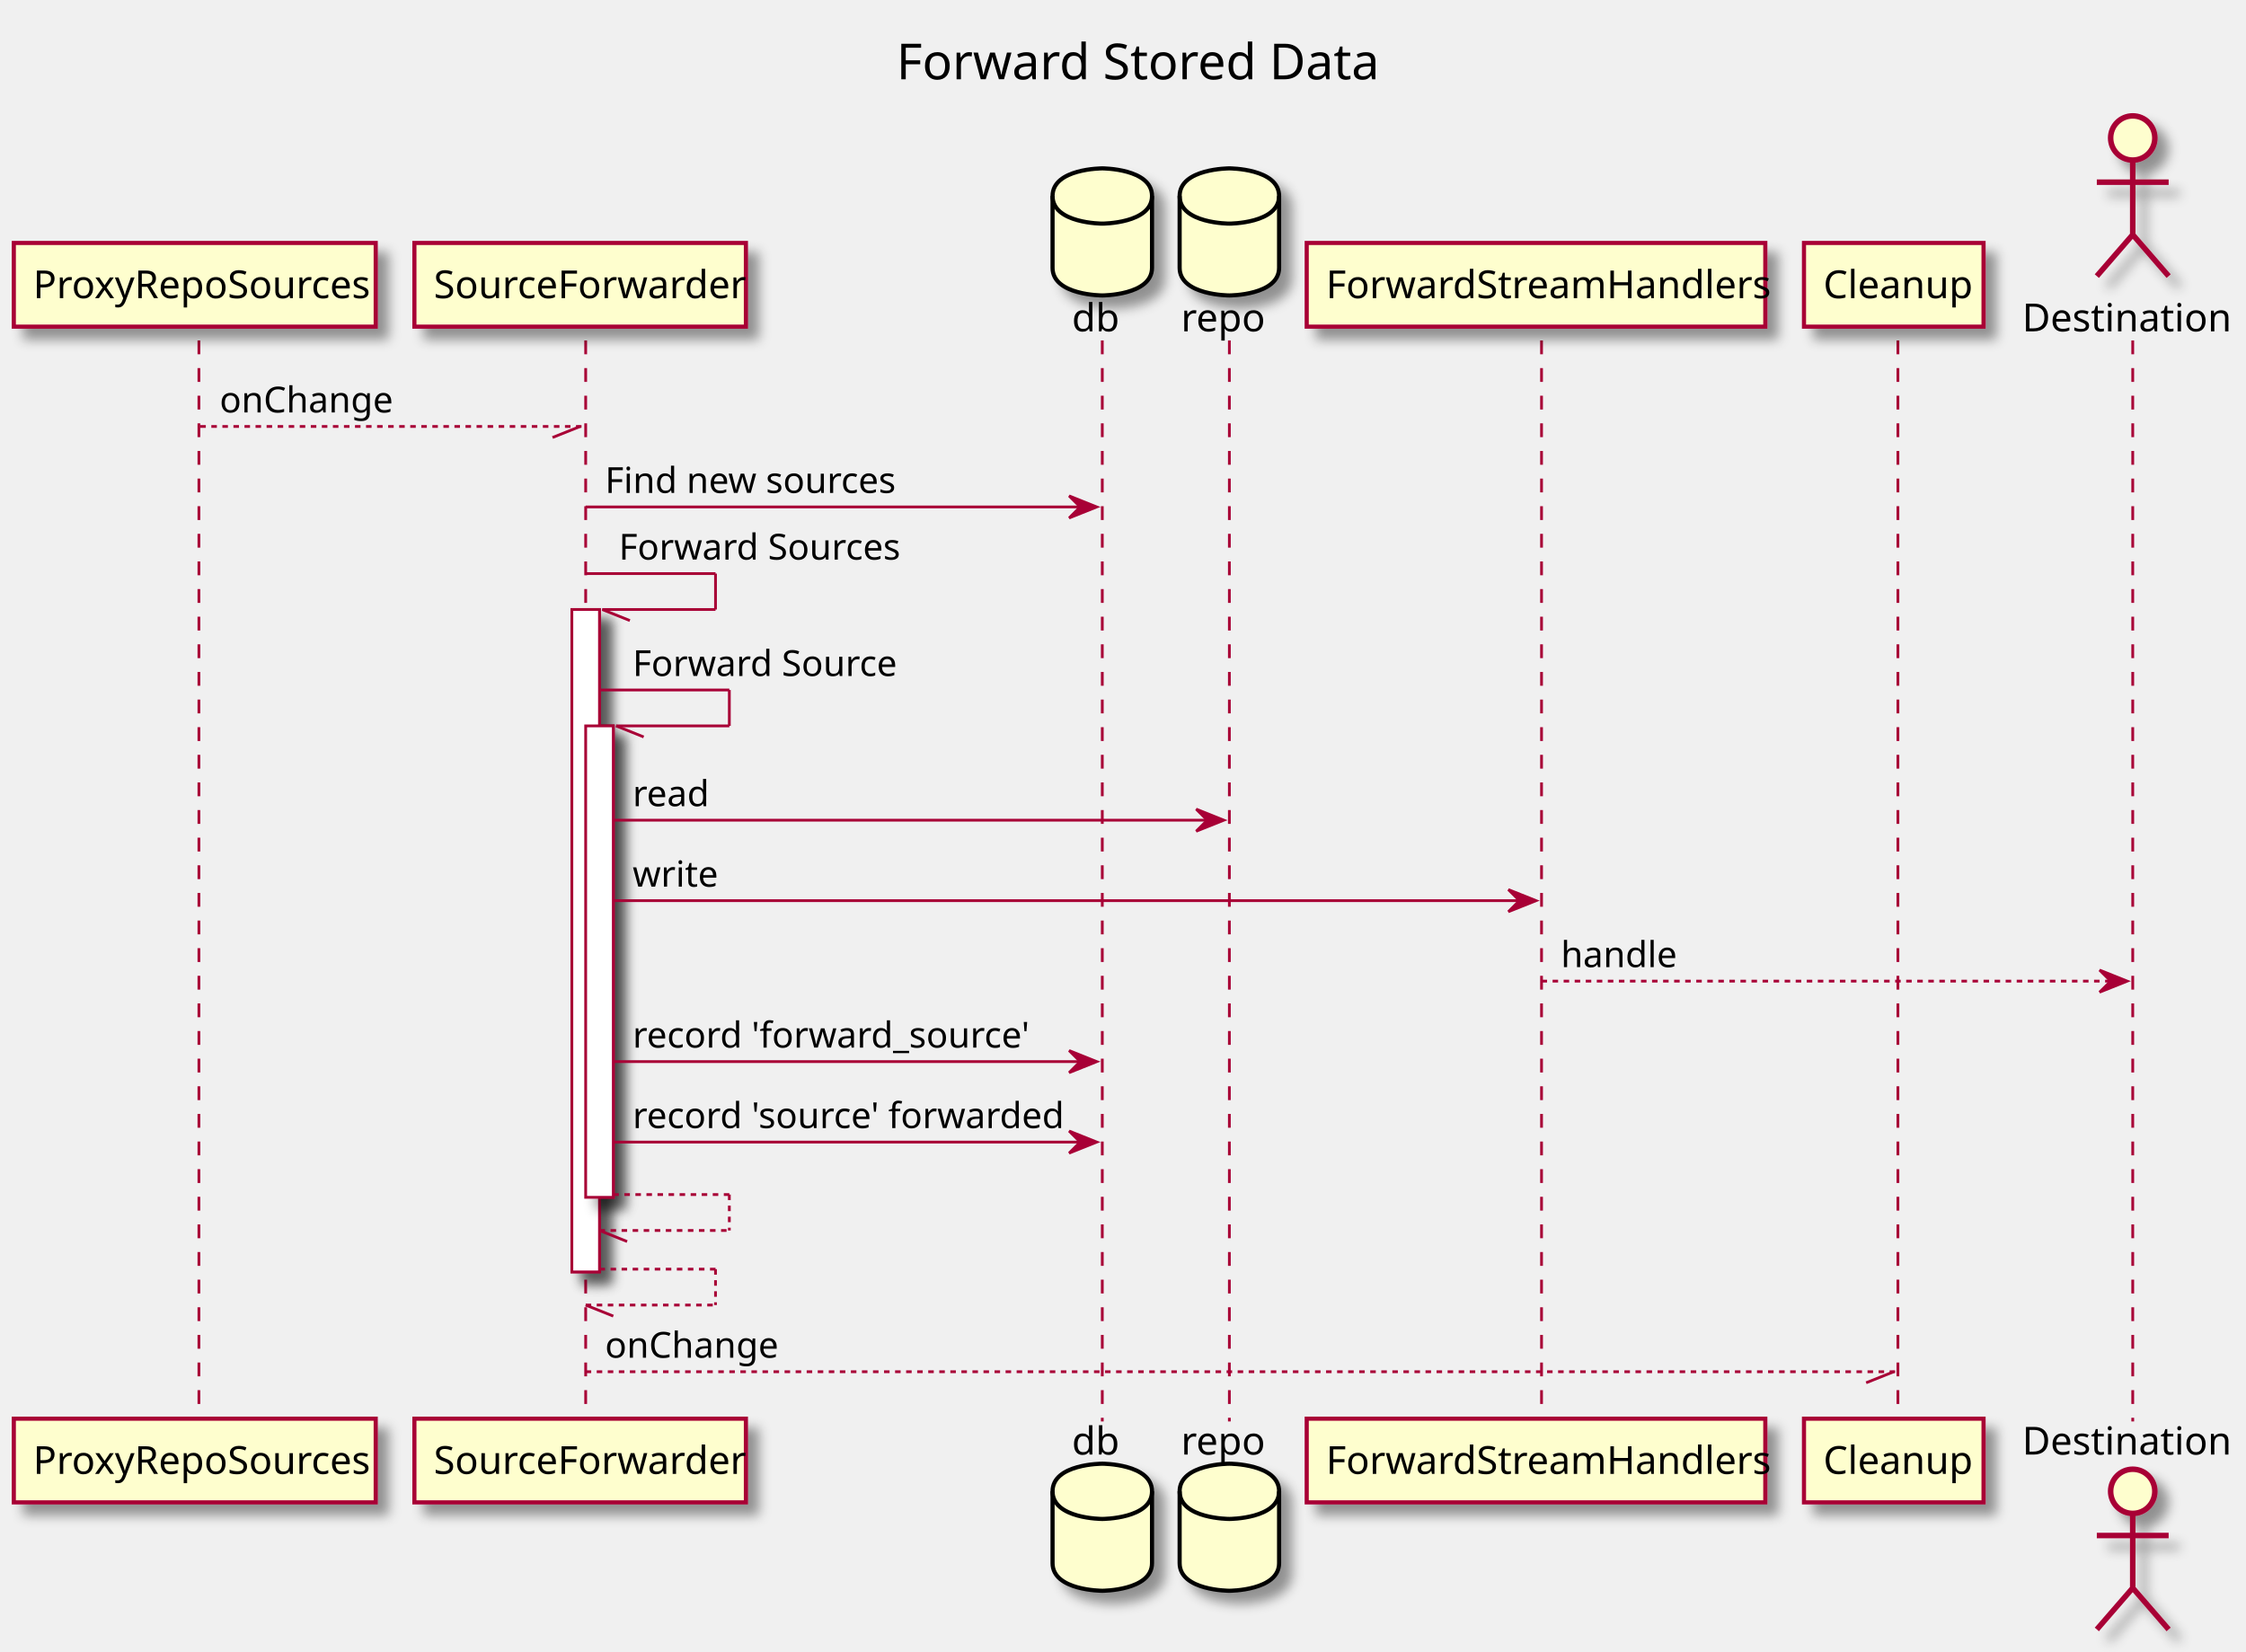
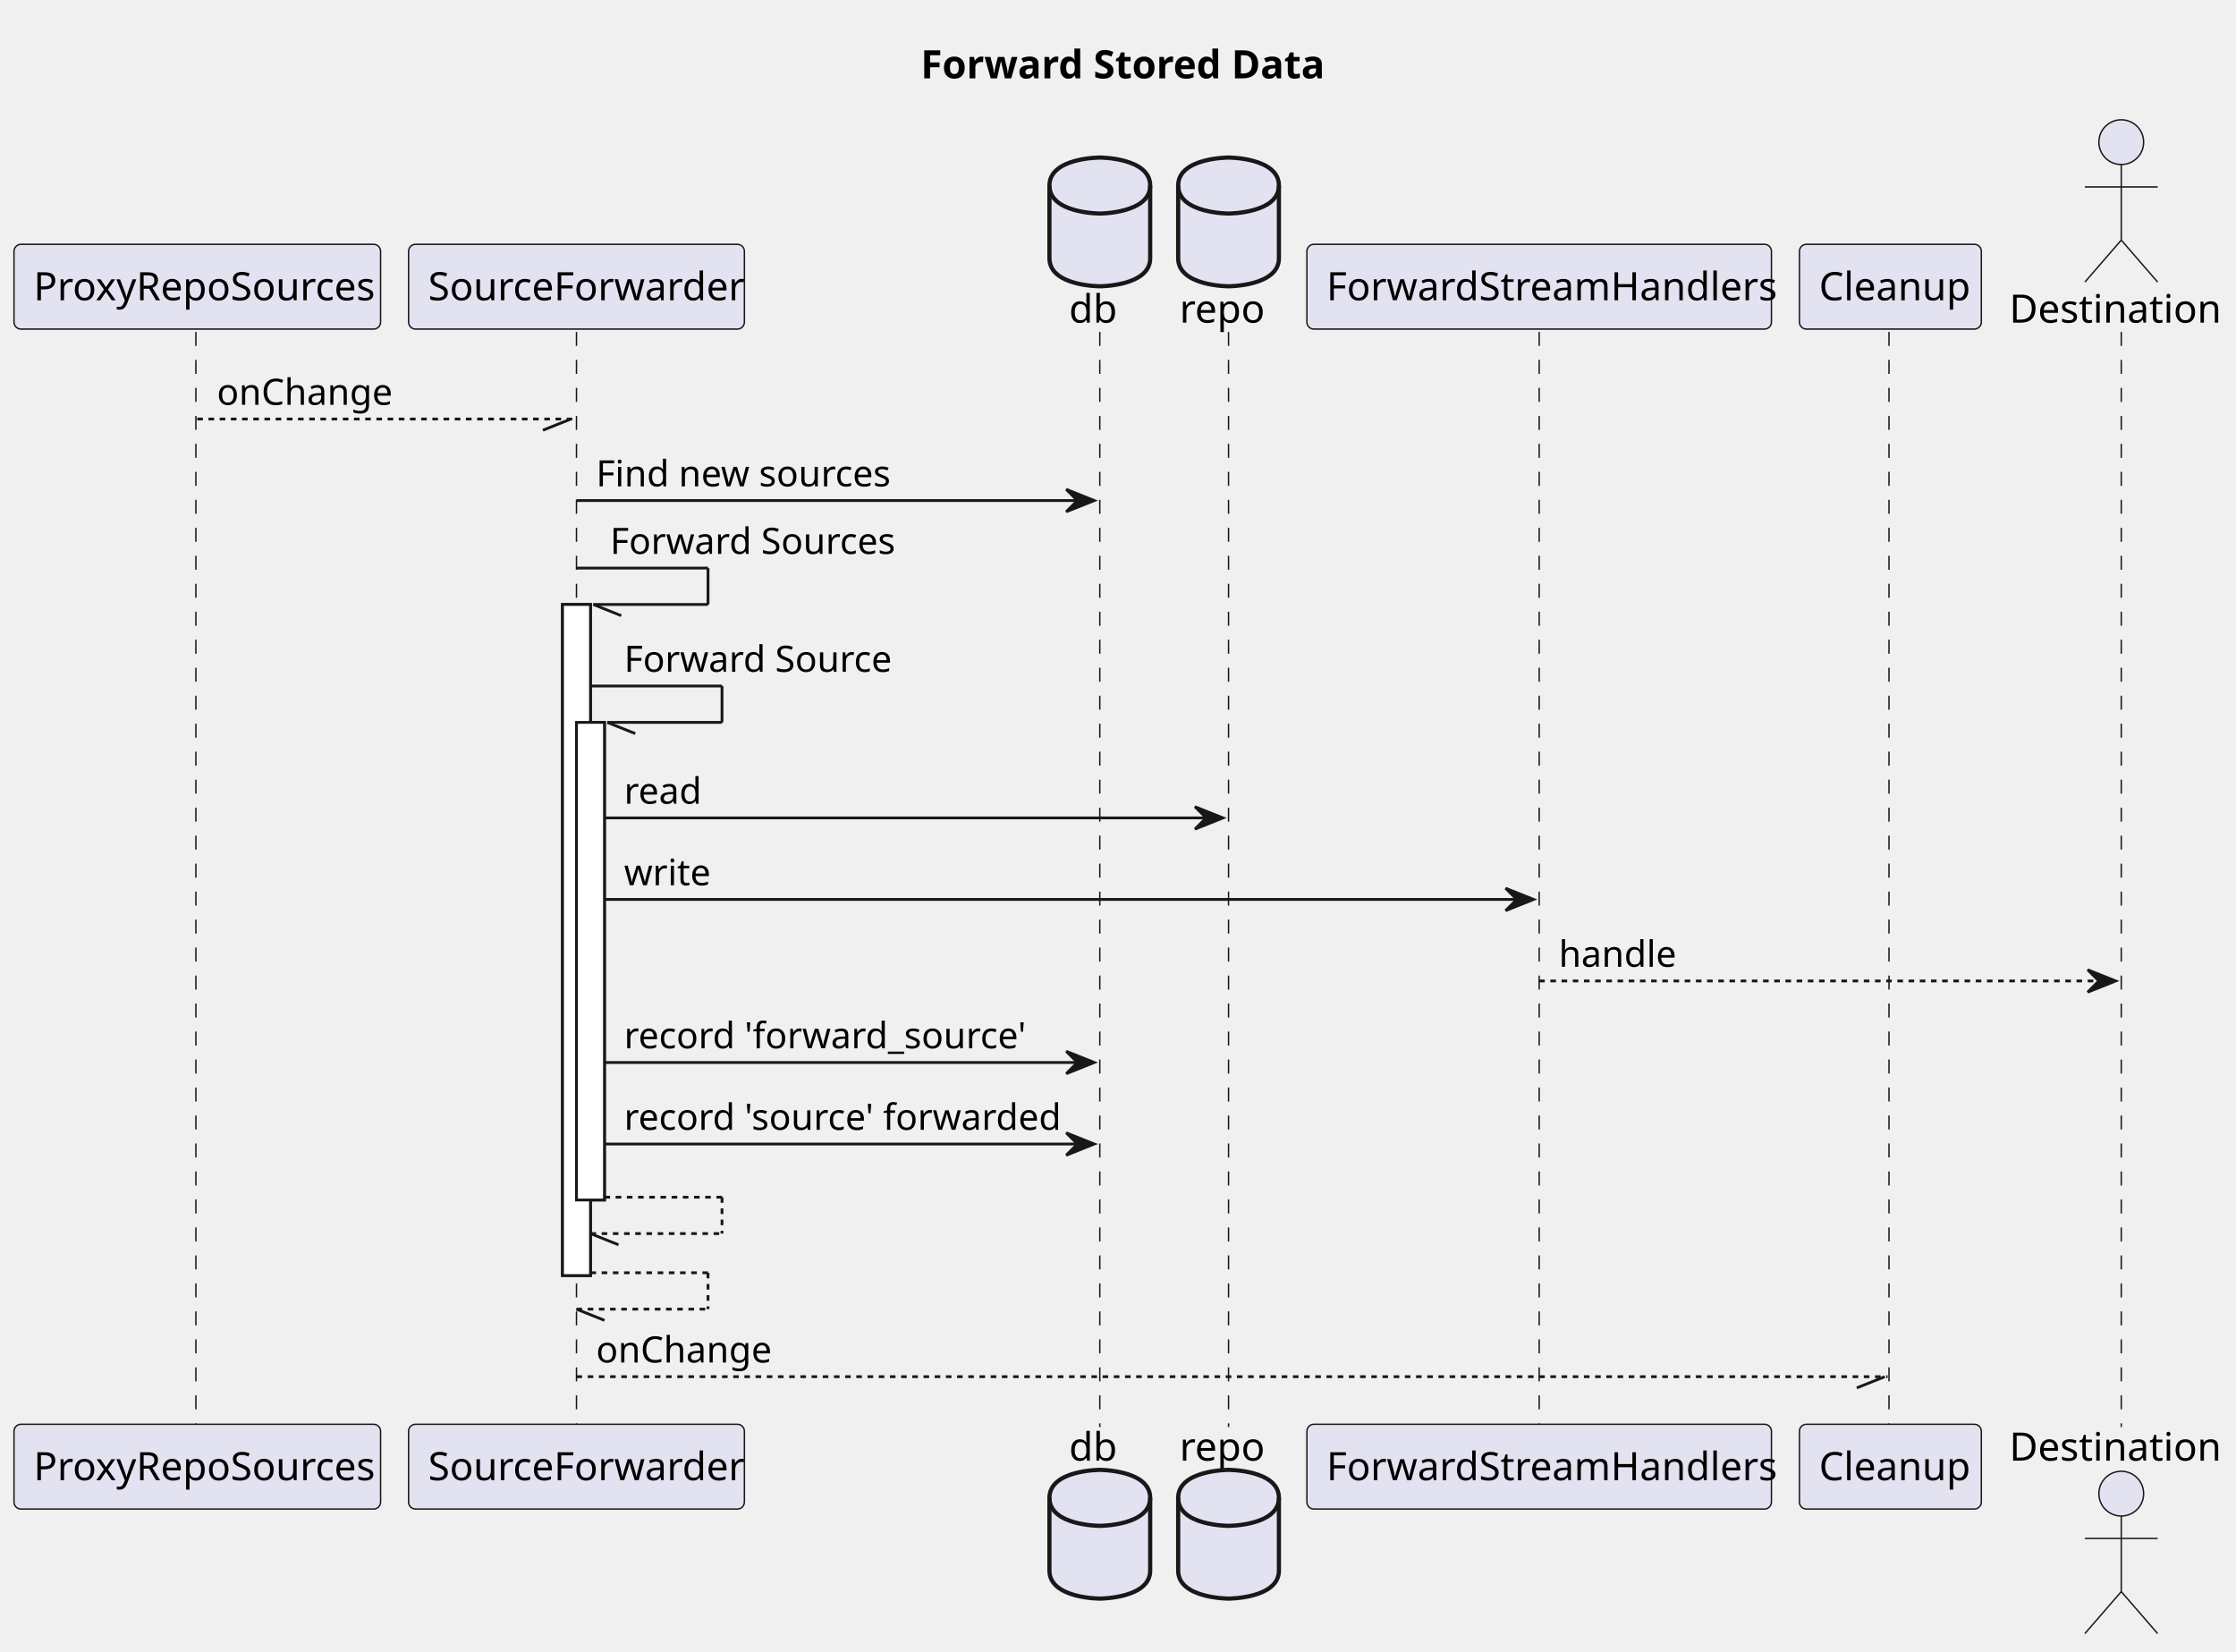
- <svg xmlns="http://www.w3.org/2000/svg" contentScriptType="application/ecmascript" contentStyleType="text/css" height="598px" preserveAspectRatio="none" style="width:813px;height:598px;" version="1.1" viewBox="0 0 813 598" width="813px" zoomAndPan="magnify">
-   <defs>
-     <filter height="300%" id="f152zdz374ol7v" width="300%" x="-1" y="-1">
-       <feGaussianBlur result="blurOut" stdDeviation="2.0" />
-       <feColorMatrix in="blurOut" result="blurOut2" type="matrix" values="0 0 0 0 0 0 0 0 0 0 0 0 0 0 0 0 0 0 .4 0" />
-       <feOffset dx="4.0" dy="4.0" in="blurOut2" result="blurOut3" />
-       <feBlend in="SourceGraphic" in2="blurOut3" mode="normal" />
-     </filter>
-   </defs>
+ <svg xmlns="http://www.w3.org/2000/svg" contentStyleType="text/css" height="590px" preserveAspectRatio="none" style="width:799px;height:590px;background:#FFFFFF;" version="1.1" viewBox="0 0 799 590" width="799px" zoomAndPan="magnify">
+   <defs />
  <g>
-     <text fill="#000000" font-family="sans-serif" font-size="18" lengthAdjust="spacing" textLength="168" x="324.5" y="28.708">Forward Stored Data</text>
-     <rect fill="#FFFFFF" filter="url(#f152zdz374ol7v)" height="239.797" style="stroke:#A80036;stroke-width:1.0;" width="10" x="207" y="220.648" />
-     <rect fill="#FFFFFF" filter="url(#f152zdz374ol7v)" height="170.664" style="stroke:#A80036;stroke-width:1.0;" width="10" x="212" y="262.781" />
-     <line style="stroke:#A80036;stroke-width:1.0;stroke-dasharray:5.0,5.0;" x1="72" x2="72" y1="123.25" y2="514.578" />
-     <line style="stroke:#A80036;stroke-width:1.0;stroke-dasharray:5.0,5.0;" x1="212" x2="212" y1="123.25" y2="514.578" />
-     <line style="stroke:#A80036;stroke-width:1.0;stroke-dasharray:5.0,5.0;" x1="399" x2="399" y1="123.25" y2="514.578" />
-     <line style="stroke:#A80036;stroke-width:1.0;stroke-dasharray:5.0,5.0;" x1="445" x2="445" y1="123.25" y2="514.578" />
-     <line style="stroke:#A80036;stroke-width:1.0;stroke-dasharray:5.0,5.0;" x1="558" x2="558" y1="123.25" y2="514.578" />
-     <line style="stroke:#A80036;stroke-width:1.0;stroke-dasharray:5.0,5.0;" x1="687" x2="687" y1="123.25" y2="514.578" />
-     <line style="stroke:#A80036;stroke-width:1.0;stroke-dasharray:5.0,5.0;" x1="772" x2="772" y1="123.25" y2="514.578" />
-     <rect fill="#FEFECE" filter="url(#f152zdz374ol7v)" height="30.297" style="stroke:#A80036;stroke-width:1.5;" width="131" x="5" y="87.953" />
-     <text fill="#000000" font-family="sans-serif" font-size="14" lengthAdjust="spacing" textLength="117" x="12" y="107.948">ProxyRepoSources</text>
-     <rect fill="#FEFECE" filter="url(#f152zdz374ol7v)" height="30.297" style="stroke:#A80036;stroke-width:1.5;" width="131" x="5" y="513.578" />
-     <text fill="#000000" font-family="sans-serif" font-size="14" lengthAdjust="spacing" textLength="117" x="12" y="533.573">ProxyRepoSources</text>
-     <rect fill="#FEFECE" filter="url(#f152zdz374ol7v)" height="30.297" style="stroke:#A80036;stroke-width:1.5;" width="120" x="150" y="87.953" />
-     <text fill="#000000" font-family="sans-serif" font-size="14" lengthAdjust="spacing" textLength="106" x="157" y="107.948">SourceForwarder</text>
-     <rect fill="#FEFECE" filter="url(#f152zdz374ol7v)" height="30.297" style="stroke:#A80036;stroke-width:1.5;" width="120" x="150" y="513.578" />
-     <text fill="#000000" font-family="sans-serif" font-size="14" lengthAdjust="spacing" textLength="106" x="157" y="533.573">SourceForwarder</text>
-     <text fill="#000000" font-family="sans-serif" font-size="14" lengthAdjust="spacing" textLength="16" x="388" y="119.948">db</text>
-     <path d="M381,70.953 C381,60.953 399,60.953 399,60.953 C399,60.953 417,60.953 417,70.953 L417,96.953 C417,106.953 399,106.953 399,106.953 C399,106.953 381,106.953 381,96.953 L381,70.953 " fill="#FEFECE" filter="url(#f152zdz374ol7v)" style="stroke:#000000;stroke-width:1.5;" />
-     <path d="M381,70.953 C381,80.953 399,80.953 399,80.953 C399,80.953 417,80.953 417,70.953 " fill="none" style="stroke:#000000;stroke-width:1.5;" />
-     <text fill="#000000" font-family="sans-serif" font-size="14" lengthAdjust="spacing" textLength="16" x="388" y="526.573">db</text>
-     <path d="M381,539.875 C381,529.875 399,529.875 399,529.875 C399,529.875 417,529.875 417,539.875 L417,565.875 C417,575.875 399,575.875 399,575.875 C399,575.875 381,575.875 381,565.875 L381,539.875 " fill="#FEFECE" filter="url(#f152zdz374ol7v)" style="stroke:#000000;stroke-width:1.5;" />
-     <path d="M381,539.875 C381,549.875 399,549.875 399,549.875 C399,549.875 417,549.875 417,539.875 " fill="none" style="stroke:#000000;stroke-width:1.5;" />
-     <text fill="#000000" font-family="sans-serif" font-size="14" lengthAdjust="spacing" textLength="29" x="427.5" y="119.948">repo</text>
-     <path d="M427,70.953 C427,60.953 445,60.953 445,60.953 C445,60.953 463,60.953 463,70.953 L463,96.953 C463,106.953 445,106.953 445,106.953 C445,106.953 427,106.953 427,96.953 L427,70.953 " fill="#FEFECE" filter="url(#f152zdz374ol7v)" style="stroke:#000000;stroke-width:1.5;" />
-     <path d="M427,70.953 C427,80.953 445,80.953 445,80.953 C445,80.953 463,80.953 463,70.953 " fill="none" style="stroke:#000000;stroke-width:1.5;" />
-     <text fill="#000000" font-family="sans-serif" font-size="14" lengthAdjust="spacing" textLength="29" x="427.5" y="526.573">repo</text>
-     <path d="M427,539.875 C427,529.875 445,529.875 445,529.875 C445,529.875 463,529.875 463,539.875 L463,565.875 C463,575.875 445,575.875 445,575.875 C445,575.875 427,575.875 427,565.875 L427,539.875 " fill="#FEFECE" filter="url(#f152zdz374ol7v)" style="stroke:#000000;stroke-width:1.5;" />
-     <path d="M427,539.875 C427,549.875 445,549.875 445,549.875 C445,549.875 463,549.875 463,539.875 " fill="none" style="stroke:#000000;stroke-width:1.5;" />
-     <rect fill="#FEFECE" filter="url(#f152zdz374ol7v)" height="30.297" style="stroke:#A80036;stroke-width:1.5;" width="166" x="473" y="87.953" />
-     <text fill="#000000" font-family="sans-serif" font-size="14" lengthAdjust="spacing" textLength="152" x="480" y="107.948">ForwardStreamHandlers</text>
-     <rect fill="#FEFECE" filter="url(#f152zdz374ol7v)" height="30.297" style="stroke:#A80036;stroke-width:1.5;" width="166" x="473" y="513.578" />
-     <text fill="#000000" font-family="sans-serif" font-size="14" lengthAdjust="spacing" textLength="152" x="480" y="533.573">ForwardStreamHandlers</text>
-     <rect fill="#FEFECE" filter="url(#f152zdz374ol7v)" height="30.297" style="stroke:#A80036;stroke-width:1.5;" width="65" x="653" y="87.953" />
-     <text fill="#000000" font-family="sans-serif" font-size="14" lengthAdjust="spacing" textLength="51" x="660" y="107.948">Cleanup</text>
-     <rect fill="#FEFECE" filter="url(#f152zdz374ol7v)" height="30.297" style="stroke:#A80036;stroke-width:1.5;" width="65" x="653" y="513.578" />
-     <text fill="#000000" font-family="sans-serif" font-size="14" lengthAdjust="spacing" textLength="51" x="660" y="533.573">Cleanup</text>
-     <text fill="#000000" font-family="sans-serif" font-size="14" lengthAdjust="spacing" textLength="74" x="732" y="119.948">Destination</text>
-     <ellipse cx="772" cy="49.953" fill="#FEFECE" filter="url(#f152zdz374ol7v)" rx="8" ry="8" style="stroke:#A80036;stroke-width:2.0;" />
-     <path d="M772,57.953 L772,84.953 M759,65.953 L785,65.953 M772,84.953 L759,99.953 M772,84.953 L785,99.953 " fill="none" filter="url(#f152zdz374ol7v)" style="stroke:#A80036;stroke-width:2.0;" />
-     <text fill="#000000" font-family="sans-serif" font-size="14" lengthAdjust="spacing" textLength="74" x="732" y="526.573">Destination</text>
-     <ellipse cx="772" cy="539.875" fill="#FEFECE" filter="url(#f152zdz374ol7v)" rx="8" ry="8" style="stroke:#A80036;stroke-width:2.0;" />
-     <path d="M772,547.875 L772,574.875 M759,555.875 L785,555.875 M772,574.875 L759,589.875 M772,574.875 L785,589.875 " fill="none" filter="url(#f152zdz374ol7v)" style="stroke:#A80036;stroke-width:2.0;" />
-     <rect fill="#FFFFFF" filter="url(#f152zdz374ol7v)" height="239.797" style="stroke:#A80036;stroke-width:1.0;" width="10" x="207" y="220.648" />
-     <rect fill="#FFFFFF" filter="url(#f152zdz374ol7v)" height="170.664" style="stroke:#A80036;stroke-width:1.0;" width="10" x="212" y="262.781" />
-     <line style="stroke:#A80036;stroke-width:1.0;" x1="210" x2="200" y1="154.383" y2="158.383" />
-     <line style="stroke:#A80036;stroke-width:1.0;stroke-dasharray:2.0,2.0;" x1="72.5" x2="211" y1="154.383" y2="154.383" />
-     <text fill="#000000" font-family="sans-serif" font-size="13" lengthAdjust="spacing" textLength="61" x="79.5" y="149.317">onChange</text>
-     <polygon fill="#A80036" points="387,179.516,397,183.516,387,187.516,391,183.516" style="stroke:#A80036;stroke-width:1.0;" />
-     <line style="stroke:#A80036;stroke-width:1.0;" x1="212" x2="393" y1="183.516" y2="183.516" />
-     <text fill="#000000" font-family="sans-serif" font-size="13" lengthAdjust="spacing" textLength="102" x="219" y="178.45">Find new sources</text>
-     <line style="stroke:#A80036;stroke-width:1.0;" x1="212" x2="259" y1="207.648" y2="207.648" />
-     <line style="stroke:#A80036;stroke-width:1.0;" x1="259" x2="259" y1="207.648" y2="220.648" />
-     <line style="stroke:#A80036;stroke-width:1.0;" x1="218" x2="259" y1="220.648" y2="220.648" />
-     <line style="stroke:#A80036;stroke-width:1.0;" x1="218" x2="228" y1="220.648" y2="224.648" />
-     <text fill="#000000" font-family="sans-serif" font-size="13" lengthAdjust="spacing" textLength="99" x="224" y="202.583">Forward Sources</text>
-     <line style="stroke:#A80036;stroke-width:1.0;" x1="217" x2="264" y1="249.781" y2="249.781" />
-     <line style="stroke:#A80036;stroke-width:1.0;" x1="264" x2="264" y1="249.781" y2="262.781" />
-     <line style="stroke:#A80036;stroke-width:1.0;" x1="223" x2="264" y1="262.781" y2="262.781" />
-     <line style="stroke:#A80036;stroke-width:1.0;" x1="223" x2="233" y1="262.781" y2="266.781" />
-     <text fill="#000000" font-family="sans-serif" font-size="13" lengthAdjust="spacing" textLength="93" x="229" y="244.715">Forward Source</text>
-     <polygon fill="#A80036" points="433,292.914,443,296.914,433,300.914,437,296.914" style="stroke:#A80036;stroke-width:1.0;" />
-     <line style="stroke:#A80036;stroke-width:1.0;" x1="222" x2="439" y1="296.914" y2="296.914" />
-     <text fill="#000000" font-family="sans-serif" font-size="13" lengthAdjust="spacing" textLength="27" x="229" y="291.848">read</text>
-     <polygon fill="#A80036" points="546,322.047,556,326.047,546,330.047,550,326.047" style="stroke:#A80036;stroke-width:1.0;" />
-     <line style="stroke:#A80036;stroke-width:1.0;" x1="222" x2="552" y1="326.047" y2="326.047" />
-     <text fill="#000000" font-family="sans-serif" font-size="13" lengthAdjust="spacing" textLength="29" x="229" y="320.981">write</text>
-     <polygon fill="#A80036" points="760,351.18,770,355.18,760,359.18,764,355.18" style="stroke:#A80036;stroke-width:1.0;" />
-     <line style="stroke:#A80036;stroke-width:1.0;stroke-dasharray:2.0,2.0;" x1="558" x2="766" y1="355.18" y2="355.18" />
-     <text fill="#000000" font-family="sans-serif" font-size="13" lengthAdjust="spacing" textLength="41" x="565" y="350.114">handle</text>
-     <polygon fill="#A80036" points="387,380.312,397,384.312,387,388.312,391,384.312" style="stroke:#A80036;stroke-width:1.0;" />
-     <line style="stroke:#A80036;stroke-width:1.0;" x1="222" x2="393" y1="384.312" y2="384.312" />
-     <text fill="#000000" font-family="sans-serif" font-size="13" lengthAdjust="spacing" textLength="140" x="229" y="379.247">record 'forward_source'</text>
-     <polygon fill="#A80036" points="387,409.445,397,413.445,387,417.445,391,413.445" style="stroke:#A80036;stroke-width:1.0;" />
-     <line style="stroke:#A80036;stroke-width:1.0;" x1="222" x2="393" y1="413.445" y2="413.445" />
-     <text fill="#000000" font-family="sans-serif" font-size="13" lengthAdjust="spacing" textLength="153" x="229" y="408.379">record 'source' forwarded</text>
-     <line style="stroke:#A80036;stroke-width:1.0;stroke-dasharray:2.0,2.0;" x1="222" x2="264" y1="432.445" y2="432.445" />
-     <line style="stroke:#A80036;stroke-width:1.0;stroke-dasharray:2.0,2.0;" x1="264" x2="264" y1="432.445" y2="445.445" />
-     <line style="stroke:#A80036;stroke-width:1.0;stroke-dasharray:2.0,2.0;" x1="217" x2="264" y1="445.445" y2="445.445" />
-     <line style="stroke:#A80036;stroke-width:1.0;" x1="217" x2="227" y1="445.445" y2="449.445" />
-     <line style="stroke:#A80036;stroke-width:1.0;stroke-dasharray:2.0,2.0;" x1="217" x2="259" y1="459.445" y2="459.445" />
-     <line style="stroke:#A80036;stroke-width:1.0;stroke-dasharray:2.0,2.0;" x1="259" x2="259" y1="459.445" y2="472.445" />
-     <line style="stroke:#A80036;stroke-width:1.0;stroke-dasharray:2.0,2.0;" x1="212" x2="259" y1="472.445" y2="472.445" />
-     <line style="stroke:#A80036;stroke-width:1.0;" x1="212" x2="222" y1="472.445" y2="476.445" />
-     <line style="stroke:#A80036;stroke-width:1.0;" x1="685.5" x2="675.5" y1="496.578" y2="500.578" />
-     <line style="stroke:#A80036;stroke-width:1.0;stroke-dasharray:2.0,2.0;" x1="212" x2="686.5" y1="496.578" y2="496.578" />
-     <text fill="#000000" font-family="sans-serif" font-size="13" lengthAdjust="spacing" textLength="61" x="219" y="491.512">onChange</text>
+     <text fill="#000000" font-family="sans-serif" font-size="14" font-weight="bold" lengthAdjust="spacing" textLength="144" x="329" y="27.995">Forward Stored Data</text>
+     <rect fill="#FFFFFF" height="239.797" style="stroke:#181818;stroke-width:1.0;" width="10" x="201" y="215.992" />
+     <rect fill="#FFFFFF" height="170.664" style="stroke:#181818;stroke-width:1.0;" width="10" x="206" y="258.125" />
+     <line style="stroke:#181818;stroke-width:0.5;stroke-dasharray:5.0,5.0;" x1="70" x2="70" y1="118.594" y2="509.922" />
+     <line style="stroke:#181818;stroke-width:0.5;stroke-dasharray:5.0,5.0;" x1="206" x2="206" y1="118.594" y2="509.922" />
+     <line style="stroke:#181818;stroke-width:0.5;stroke-dasharray:5.0,5.0;" x1="393" x2="393" y1="118.594" y2="509.922" />
+     <line style="stroke:#181818;stroke-width:0.5;stroke-dasharray:5.0,5.0;" x1="439" x2="439" y1="118.594" y2="509.922" />
+     <line style="stroke:#181818;stroke-width:0.5;stroke-dasharray:5.0,5.0;" x1="550" x2="550" y1="118.594" y2="509.922" />
+     <line style="stroke:#181818;stroke-width:0.5;stroke-dasharray:5.0,5.0;" x1="675" x2="675" y1="118.594" y2="509.922" />
+     <line style="stroke:#181818;stroke-width:0.5;stroke-dasharray:5.0,5.0;" x1="758" x2="758" y1="118.594" y2="509.922" />
+     <rect fill="#E2E2F0" height="30.297" rx="2.5" ry="2.5" style="stroke:#181818;stroke-width:0.5;" width="131" x="5" y="87.297" />
+     <text fill="#000000" font-family="sans-serif" font-size="14" lengthAdjust="spacing" textLength="117" x="12" y="107.292">ProxyRepoSources</text>
+     <rect fill="#E2E2F0" height="30.297" rx="2.5" ry="2.5" style="stroke:#181818;stroke-width:0.5;" width="131" x="5" y="508.922" />
+     <text fill="#000000" font-family="sans-serif" font-size="14" lengthAdjust="spacing" textLength="117" x="12" y="528.917">ProxyRepoSources</text>
+     <rect fill="#E2E2F0" height="30.297" rx="2.5" ry="2.5" style="stroke:#181818;stroke-width:0.5;" width="120" x="146" y="87.297" />
+     <text fill="#000000" font-family="sans-serif" font-size="14" lengthAdjust="spacing" textLength="106" x="153" y="107.292">SourceForwarder</text>
+     <rect fill="#E2E2F0" height="30.297" rx="2.5" ry="2.5" style="stroke:#181818;stroke-width:0.5;" width="120" x="146" y="508.922" />
+     <text fill="#000000" font-family="sans-serif" font-size="14" lengthAdjust="spacing" textLength="106" x="153" y="528.917">SourceForwarder</text>
+     <text fill="#000000" font-family="sans-serif" font-size="14" lengthAdjust="spacing" textLength="16" x="382" y="115.292">db</text>
+     <path d="M375,66.297 C375,56.297 393,56.297 393,56.297 C393,56.297 411,56.297 411,66.297 L411,92.297 C411,102.297 393,102.297 393,102.297 C393,102.297 375,102.297 375,92.297 L375,66.297 " fill="#E2E2F0" style="stroke:#181818;stroke-width:1.5;" />
+     <path d="M375,66.297 C375,76.297 393,76.297 393,76.297 C393,76.297 411,76.297 411,66.297 " fill="none" style="stroke:#181818;stroke-width:1.5;" />
+     <text fill="#000000" font-family="sans-serif" font-size="14" lengthAdjust="spacing" textLength="16" x="382" y="521.917">db</text>
+     <path d="M375,535.219 C375,525.219 393,525.219 393,525.219 C393,525.219 411,525.219 411,535.219 L411,561.219 C411,571.219 393,571.219 393,571.219 C393,571.219 375,571.219 375,561.219 L375,535.219 " fill="#E2E2F0" style="stroke:#181818;stroke-width:1.5;" />
+     <path d="M375,535.219 C375,545.219 393,545.219 393,545.219 C393,545.219 411,545.219 411,535.219 " fill="none" style="stroke:#181818;stroke-width:1.5;" />
+     <text fill="#000000" font-family="sans-serif" font-size="14" lengthAdjust="spacing" textLength="29" x="421.5" y="115.292">repo</text>
+     <path d="M421,66.297 C421,56.297 439,56.297 439,56.297 C439,56.297 457,56.297 457,66.297 L457,92.297 C457,102.297 439,102.297 439,102.297 C439,102.297 421,102.297 421,92.297 L421,66.297 " fill="#E2E2F0" style="stroke:#181818;stroke-width:1.5;" />
+     <path d="M421,66.297 C421,76.297 439,76.297 439,76.297 C439,76.297 457,76.297 457,66.297 " fill="none" style="stroke:#181818;stroke-width:1.5;" />
+     <text fill="#000000" font-family="sans-serif" font-size="14" lengthAdjust="spacing" textLength="29" x="421.5" y="521.917">repo</text>
+     <path d="M421,535.219 C421,525.219 439,525.219 439,525.219 C439,525.219 457,525.219 457,535.219 L457,561.219 C457,571.219 439,571.219 439,571.219 C439,571.219 421,571.219 421,561.219 L421,535.219 " fill="#E2E2F0" style="stroke:#181818;stroke-width:1.5;" />
+     <path d="M421,535.219 C421,545.219 439,545.219 439,545.219 C439,545.219 457,545.219 457,535.219 " fill="none" style="stroke:#181818;stroke-width:1.5;" />
+     <rect fill="#E2E2F0" height="30.297" rx="2.5" ry="2.5" style="stroke:#181818;stroke-width:0.5;" width="166" x="467" y="87.297" />
+     <text fill="#000000" font-family="sans-serif" font-size="14" lengthAdjust="spacing" textLength="152" x="474" y="107.292">ForwardStreamHandlers</text>
+     <rect fill="#E2E2F0" height="30.297" rx="2.5" ry="2.5" style="stroke:#181818;stroke-width:0.5;" width="166" x="467" y="508.922" />
+     <text fill="#000000" font-family="sans-serif" font-size="14" lengthAdjust="spacing" textLength="152" x="474" y="528.917">ForwardStreamHandlers</text>
+     <rect fill="#E2E2F0" height="30.297" rx="2.5" ry="2.5" style="stroke:#181818;stroke-width:0.5;" width="65" x="643" y="87.297" />
+     <text fill="#000000" font-family="sans-serif" font-size="14" lengthAdjust="spacing" textLength="51" x="650" y="107.292">Cleanup</text>
+     <rect fill="#E2E2F0" height="30.297" rx="2.5" ry="2.5" style="stroke:#181818;stroke-width:0.5;" width="65" x="643" y="508.922" />
+     <text fill="#000000" font-family="sans-serif" font-size="14" lengthAdjust="spacing" textLength="51" x="650" y="528.917">Cleanup</text>
+     <text fill="#000000" font-family="sans-serif" font-size="14" lengthAdjust="spacing" textLength="74" x="718" y="115.292">Destination</text>
+     <ellipse cx="758" cy="50.797" fill="#E2E2F0" rx="8" ry="8" style="stroke:#181818;stroke-width:0.5;" />
+     <path d="M758,58.797 L758,85.797 M745,66.797 L771,66.797 M758,85.797 L745,100.797 M758,85.797 L771,100.797 " fill="none" style="stroke:#181818;stroke-width:0.5;" />
+     <text fill="#000000" font-family="sans-serif" font-size="14" lengthAdjust="spacing" textLength="74" x="718" y="521.917">Destination</text>
+     <ellipse cx="758" cy="533.719" fill="#E2E2F0" rx="8" ry="8" style="stroke:#181818;stroke-width:0.5;" />
+     <path d="M758,541.719 L758,568.719 M745,549.719 L771,549.719 M758,568.719 L745,583.719 M758,568.719 L771,583.719 " fill="none" style="stroke:#181818;stroke-width:0.5;" />
+     <rect fill="#FFFFFF" height="239.797" style="stroke:#181818;stroke-width:1.0;" width="10" x="201" y="215.992" />
+     <rect fill="#FFFFFF" height="170.664" style="stroke:#181818;stroke-width:1.0;" width="10" x="206" y="258.125" />
+     <line style="stroke:#181818;stroke-width:1.0;" x1="204" x2="194" y1="149.727" y2="153.727" />
+     <line style="stroke:#181818;stroke-width:1.0;stroke-dasharray:2.0,2.0;" x1="70.5" x2="205" y1="149.727" y2="149.727" />
+     <text fill="#000000" font-family="sans-serif" font-size="13" lengthAdjust="spacing" textLength="61" x="77.5" y="144.661">onChange</text>
+     <polygon fill="#181818" points="381,174.859,391,178.859,381,182.859,385,178.859" style="stroke:#181818;stroke-width:1.0;" />
+     <line style="stroke:#181818;stroke-width:1.0;" x1="206" x2="387" y1="178.859" y2="178.859" />
+     <text fill="#000000" font-family="sans-serif" font-size="13" lengthAdjust="spacing" textLength="102" x="213" y="173.793">Find new sources</text>
+     <line style="stroke:#181818;stroke-width:1.0;" x1="206" x2="253" y1="202.992" y2="202.992" />
+     <line style="stroke:#181818;stroke-width:1.0;" x1="253" x2="253" y1="202.992" y2="215.992" />
+     <line style="stroke:#181818;stroke-width:1.0;" x1="212" x2="253" y1="215.992" y2="215.992" />
+     <line style="stroke:#181818;stroke-width:1.0;" x1="212" x2="222" y1="215.992" y2="219.992" />
+     <text fill="#000000" font-family="sans-serif" font-size="13" lengthAdjust="spacing" textLength="99" x="218" y="197.926">Forward Sources</text>
+     <line style="stroke:#181818;stroke-width:1.0;" x1="211" x2="258" y1="245.125" y2="245.125" />
+     <line style="stroke:#181818;stroke-width:1.0;" x1="258" x2="258" y1="245.125" y2="258.125" />
+     <line style="stroke:#181818;stroke-width:1.0;" x1="217" x2="258" y1="258.125" y2="258.125" />
+     <line style="stroke:#181818;stroke-width:1.0;" x1="217" x2="227" y1="258.125" y2="262.125" />
+     <text fill="#000000" font-family="sans-serif" font-size="13" lengthAdjust="spacing" textLength="93" x="223" y="240.059">Forward Source</text>
+     <polygon fill="#181818" points="427,288.258,437,292.258,427,296.258,431,292.258" style="stroke:#181818;stroke-width:1.0;" />
+     <line style="stroke:#181818;stroke-width:1.0;" x1="216" x2="433" y1="292.258" y2="292.258" />
+     <text fill="#000000" font-family="sans-serif" font-size="13" lengthAdjust="spacing" textLength="27" x="223" y="287.192">read</text>
+     <polygon fill="#181818" points="538,317.391,548,321.391,538,325.391,542,321.391" style="stroke:#181818;stroke-width:1.0;" />
+     <line style="stroke:#181818;stroke-width:1.0;" x1="216" x2="544" y1="321.391" y2="321.391" />
+     <text fill="#000000" font-family="sans-serif" font-size="13" lengthAdjust="spacing" textLength="29" x="223" y="316.325">write</text>
+     <polygon fill="#181818" points="746,346.523,756,350.523,746,354.523,750,350.523" style="stroke:#181818;stroke-width:1.0;" />
+     <line style="stroke:#181818;stroke-width:1.0;stroke-dasharray:2.0,2.0;" x1="550" x2="752" y1="350.523" y2="350.523" />
+     <text fill="#000000" font-family="sans-serif" font-size="13" lengthAdjust="spacing" textLength="41" x="557" y="345.457">handle</text>
+     <polygon fill="#181818" points="381,375.656,391,379.656,381,383.656,385,379.656" style="stroke:#181818;stroke-width:1.0;" />
+     <line style="stroke:#181818;stroke-width:1.0;" x1="216" x2="387" y1="379.656" y2="379.656" />
+     <text fill="#000000" font-family="sans-serif" font-size="13" lengthAdjust="spacing" textLength="140" x="223" y="374.59">record 'forward_source'</text>
+     <polygon fill="#181818" points="381,404.789,391,408.789,381,412.789,385,408.789" style="stroke:#181818;stroke-width:1.0;" />
+     <line style="stroke:#181818;stroke-width:1.0;" x1="216" x2="387" y1="408.789" y2="408.789" />
+     <text fill="#000000" font-family="sans-serif" font-size="13" lengthAdjust="spacing" textLength="153" x="223" y="403.723">record 'source' forwarded</text>
+     <line style="stroke:#181818;stroke-width:1.0;stroke-dasharray:2.0,2.0;" x1="216" x2="258" y1="427.789" y2="427.789" />
+     <line style="stroke:#181818;stroke-width:1.0;stroke-dasharray:2.0,2.0;" x1="258" x2="258" y1="427.789" y2="440.789" />
+     <line style="stroke:#181818;stroke-width:1.0;stroke-dasharray:2.0,2.0;" x1="211" x2="258" y1="440.789" y2="440.789" />
+     <line style="stroke:#181818;stroke-width:1.0;" x1="211" x2="221" y1="440.789" y2="444.789" />
+     <line style="stroke:#181818;stroke-width:1.0;stroke-dasharray:2.0,2.0;" x1="211" x2="253" y1="454.789" y2="454.789" />
+     <line style="stroke:#181818;stroke-width:1.0;stroke-dasharray:2.0,2.0;" x1="253" x2="253" y1="454.789" y2="467.789" />
+     <line style="stroke:#181818;stroke-width:1.0;stroke-dasharray:2.0,2.0;" x1="206" x2="253" y1="467.789" y2="467.789" />
+     <line style="stroke:#181818;stroke-width:1.0;" x1="206" x2="216" y1="467.789" y2="471.789" />
+     <line style="stroke:#181818;stroke-width:1.0;" x1="673.5" x2="663.5" y1="491.922" y2="495.922" />
+     <line style="stroke:#181818;stroke-width:1.0;stroke-dasharray:2.0,2.0;" x1="206" x2="674.5" y1="491.922" y2="491.922" />
+     <text fill="#000000" font-family="sans-serif" font-size="13" lengthAdjust="spacing" textLength="61" x="213" y="486.856">onChange</text>
  </g>
</svg>
